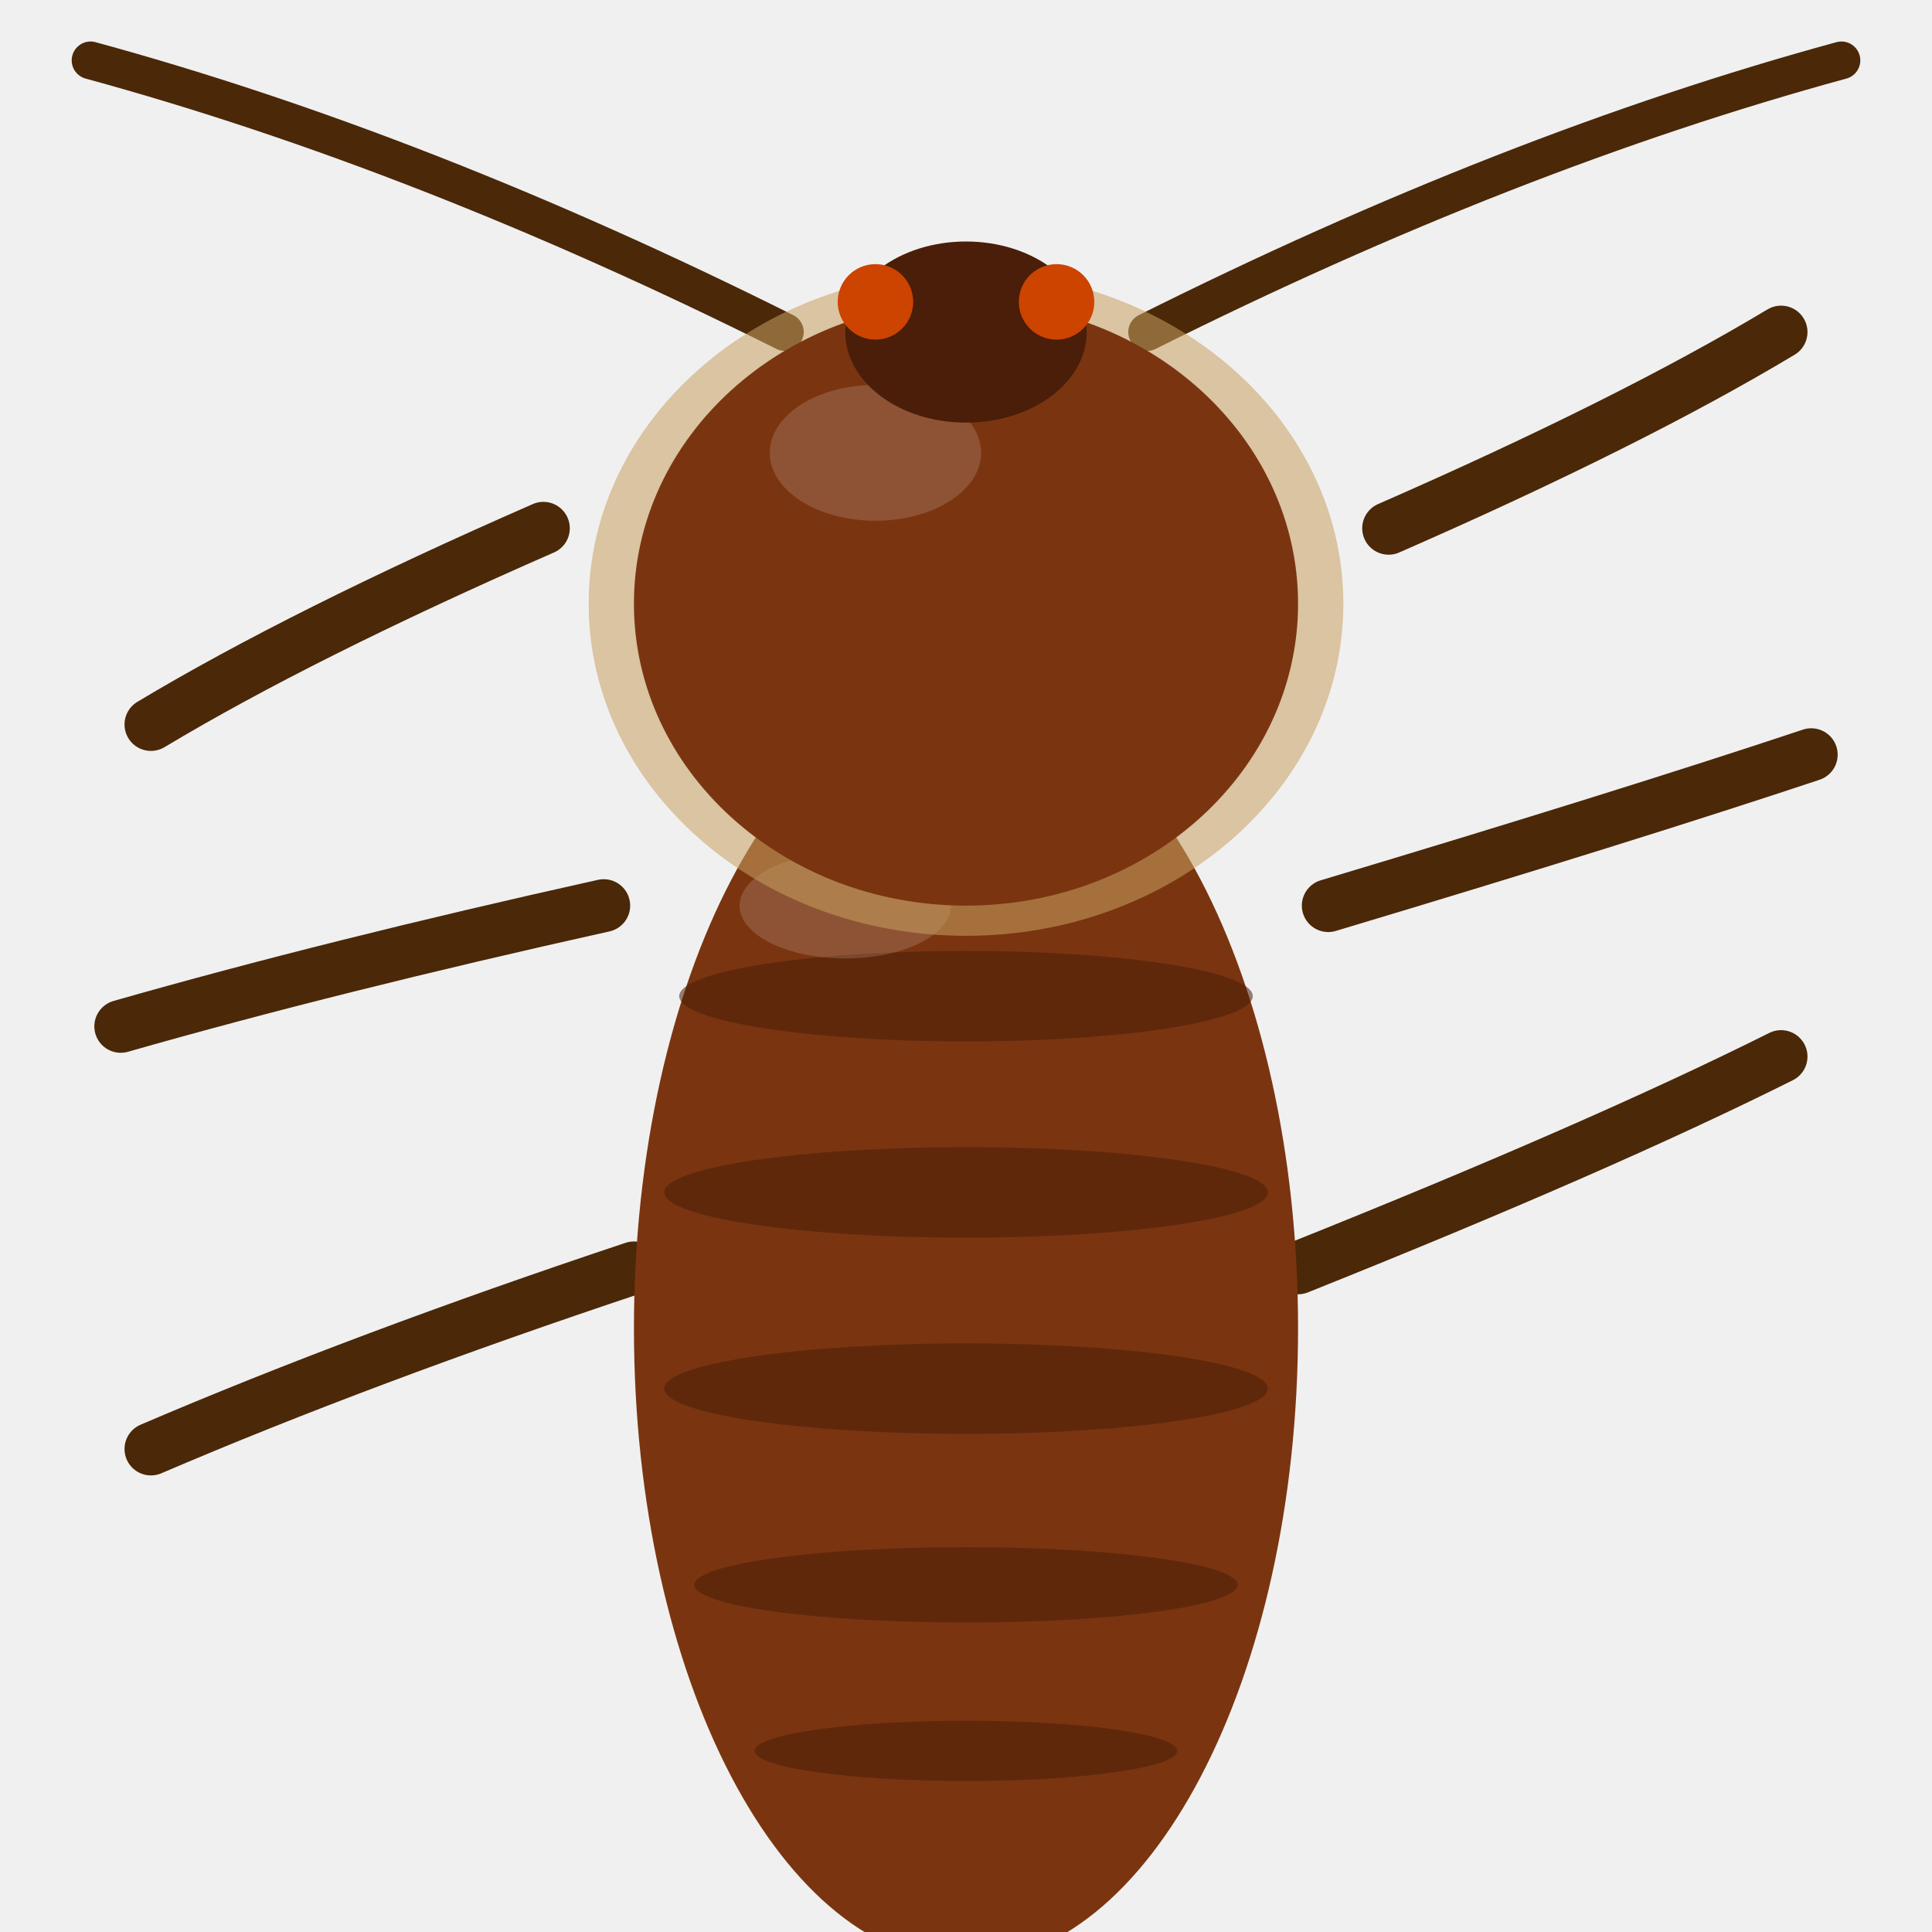
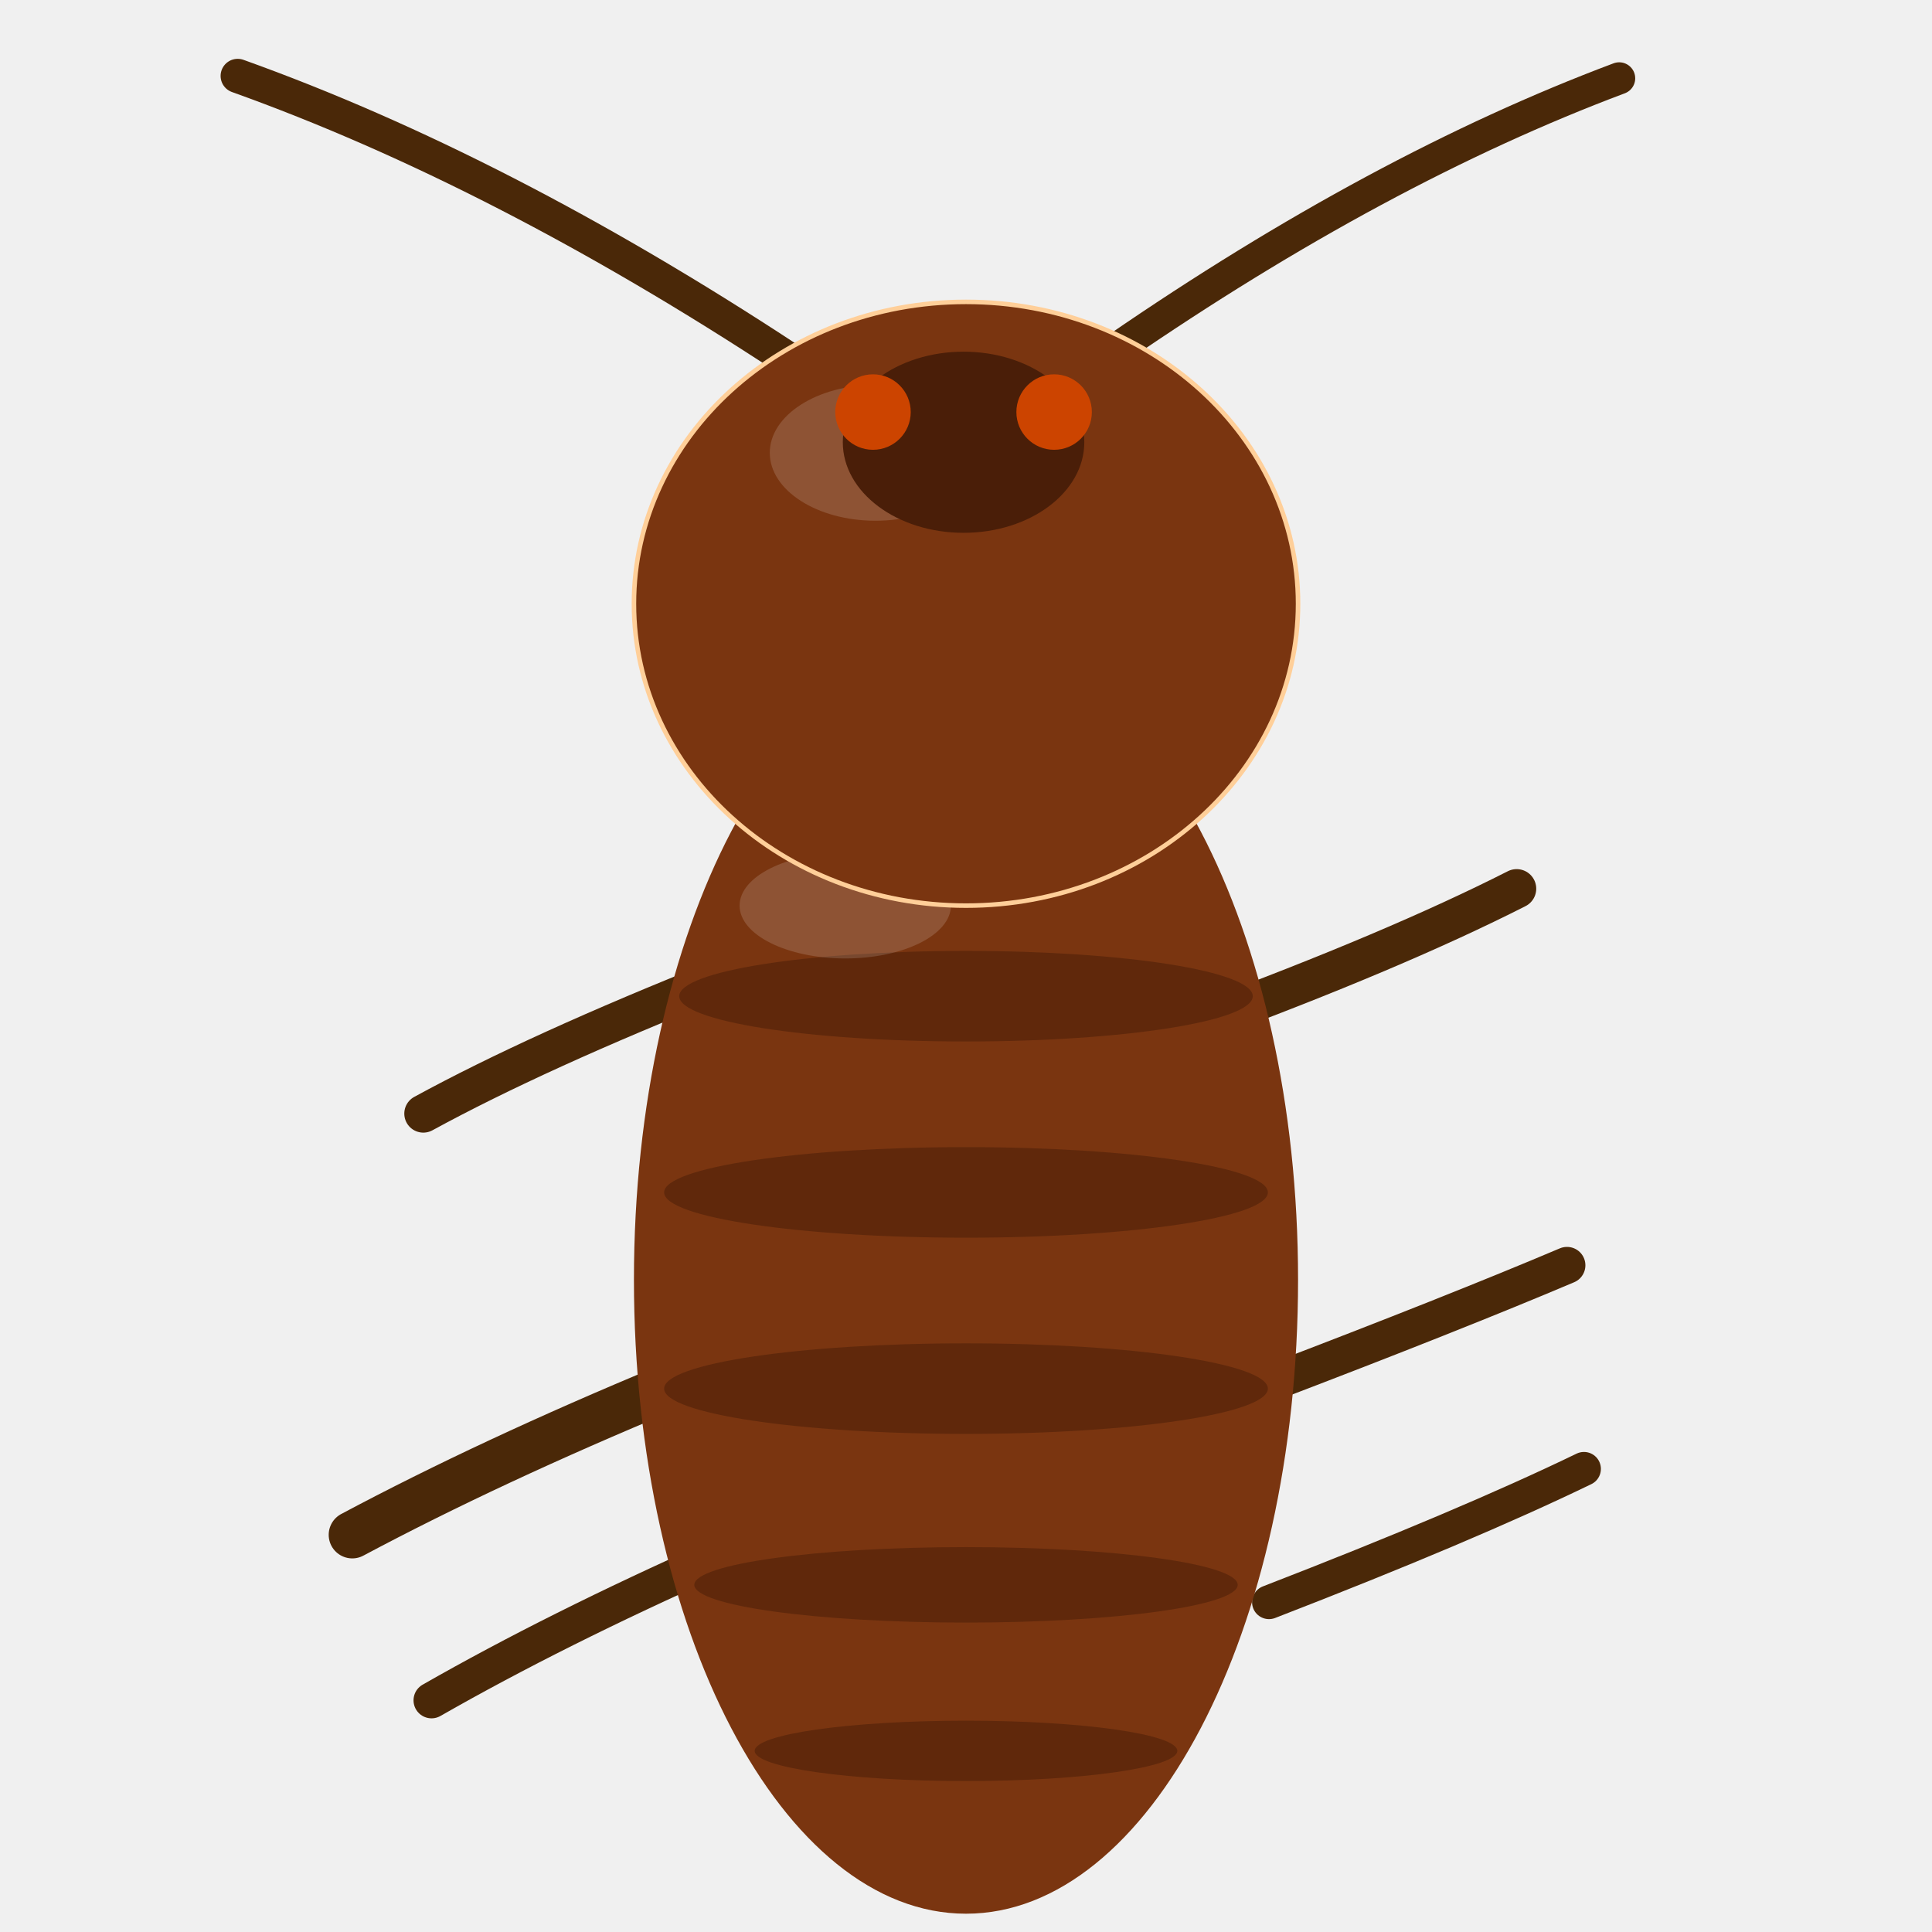
- <svg xmlns="http://www.w3.org/2000/svg" width="128" height="128" viewBox="0 0 128 128">
-   <path d="M 36 35 Q 20 42 10 48" stroke="#4A2808" stroke-width="3.5" stroke-linecap="round" fill="none" />
-   <path d="M 40 60 Q 22 64 8 68" stroke="#4A2808" stroke-width="3.5" stroke-linecap="round" fill="none" />
-   <path d="M 42 84 Q 24 90 10 96" stroke="#4A2808" stroke-width="3.5" stroke-linecap="round" fill="none" />
-   <path d="M 92 35 Q 108 28 118 22" stroke="#4A2808" stroke-width="3.5" stroke-linecap="round" fill="none" />
-   <path d="M 88 60 Q 108 54 120 50" stroke="#4A2808" stroke-width="3.5" stroke-linecap="round" fill="none" />
-   <path d="M 86 84 Q 106 76 118 70" stroke="#4A2808" stroke-width="3.5" stroke-linecap="round" fill="none" />
-   <path d="M 52 22 Q 28 10 6 4" stroke="#4A2808" stroke-width="2.5" stroke-linecap="round" fill="none" />
-   <path d="M 76 22 Q 100 10 122 4" stroke="#4A2808" stroke-width="2.5" stroke-linecap="round" fill="none" />
-   <ellipse cx="64" cy="88" rx="22" ry="42" fill="#7A3510" />
-   <ellipse cx="64" cy="66" rx="19" ry="3" fill="#4A1E08" opacity="0.55" />
-   <ellipse cx="64" cy="79" rx="20" ry="3" fill="#4A1E08" opacity="0.55" />
-   <ellipse cx="64" cy="92" rx="20" ry="3" fill="#4A1E08" opacity="0.55" />
-   <ellipse cx="64" cy="105" rx="18" ry="2.5" fill="#4A1E08" opacity="0.55" />
-   <ellipse cx="64" cy="116" rx="14" ry="2" fill="#4A1E08" opacity="0.55" />
-   <ellipse cx="56" cy="60" rx="7" ry="3.5" fill="white" opacity="0.15" />
-   <ellipse cx="64" cy="40" rx="25" ry="22" fill="#C8A060" opacity="0.55" />
-   <ellipse cx="64" cy="40" rx="22" ry="20" fill="#7A3510" />
-   <ellipse cx="58" cy="30" rx="7" ry="4.5" fill="white" opacity="0.15" />
-   <ellipse cx="64" cy="22" rx="8" ry="6" fill="#4A1E08" />
-   <circle cx="58" cy="20" r="2.5" fill="#CC4400" />
-   <circle cx="70" cy="20" r="2.5" fill="#CC4400" />
+ <svg xmlns="http://www.w3.org/2000/svg" width="128" height="128" viewBox="0 0 128 128" version="1.1" id="svg19">
+   <defs id="defs19" />
+   <path d="M 47.683,64.848 Q 35.599,69.657 28.046,73.779" stroke="#4a2808" stroke-width="2.521" stroke-linecap="round" fill="none" id="path1" />
+   <path d="M 44.244,91.933 Q 32.485,96.81 23.339,101.686" stroke="#4a2808" stroke-width="3.124" stroke-linecap="round" fill="none" id="path2" />
+   <path d="m 47.48,103.207 q -10.626,4.722 -18.89,9.444" stroke="#4a2808" stroke-width="2.386" stroke-linecap="round" fill="none" id="path3" />
+   <path d="M 79.541,67.737 Q 92.429,62.967 100.483,58.878" stroke="#4a2808" stroke-width="2.593" stroke-linecap="round" fill="none" id="path4" />
+   <path d="M 84.062,91.68 Q 96.409,86.969 103.818,83.829" stroke="#4a2808" stroke-width="2.437" stroke-linecap="round" fill="none" id="path5" />
+   <path d="m 84.075,106.149 q 13.041,-5.046 20.866,-8.831" stroke="#4a2808" stroke-width="2.245" stroke-linecap="round" fill="none" id="path6" />
+   <path d="M 52.117,23.723 Q 33.142,11.261 15.748,5.03" stroke="#4a2808" stroke-width="2.265" stroke-linecap="round" fill="none" id="path7" />
+   <path d="M 73.976,23.107 Q 91.35,11.161 107.276,5.188" stroke="#4a2808" stroke-width="2.122" stroke-linecap="round" fill="none" id="path8" />
+   <ellipse cx="64" cy="84.788" rx="22" ry="42" fill="#7a3510" id="ellipse8" />
+   <ellipse cx="64" cy="66" rx="19" ry="3" fill="#4A1E08" opacity="0.55" id="ellipse9" />
+   <ellipse cx="64" cy="79" rx="20" ry="3" fill="#4A1E08" opacity="0.55" id="ellipse10" />
+   <ellipse cx="64" cy="92" rx="20" ry="3" fill="#4A1E08" opacity="0.55" id="ellipse11" />
+   <ellipse cx="64" cy="105" rx="18" ry="2.5" fill="#4A1E08" opacity="0.55" id="ellipse12" />
+   <ellipse cx="64" cy="116" rx="14" ry="2" fill="#4A1E08" opacity="0.55" id="ellipse13" />
+   <ellipse cx="56" cy="60" rx="7" ry="3.5" fill="white" opacity="0.15" id="ellipse14" />
+   <ellipse cx="64" cy="40" rx="22" ry="20" fill="#7A3510" id="ellipse16" style="stroke-width:0.3;stroke-dasharray:none;stroke:#ffcf99;stroke-opacity:1" />
+   <ellipse cx="58" cy="30" rx="7" ry="4.5" fill="white" opacity="0.15" id="ellipse17" />
+   <ellipse cx="63.838" cy="29.3" rx="8" ry="6" fill="#4a1e08" id="ellipse18" />
+   <circle cx="57.838" cy="27.3" r="2.5" fill="#cc4400" id="circle18" />
+   <circle cx="69.838" cy="27.3" r="2.5" fill="#cc4400" id="circle19" />
</svg>
